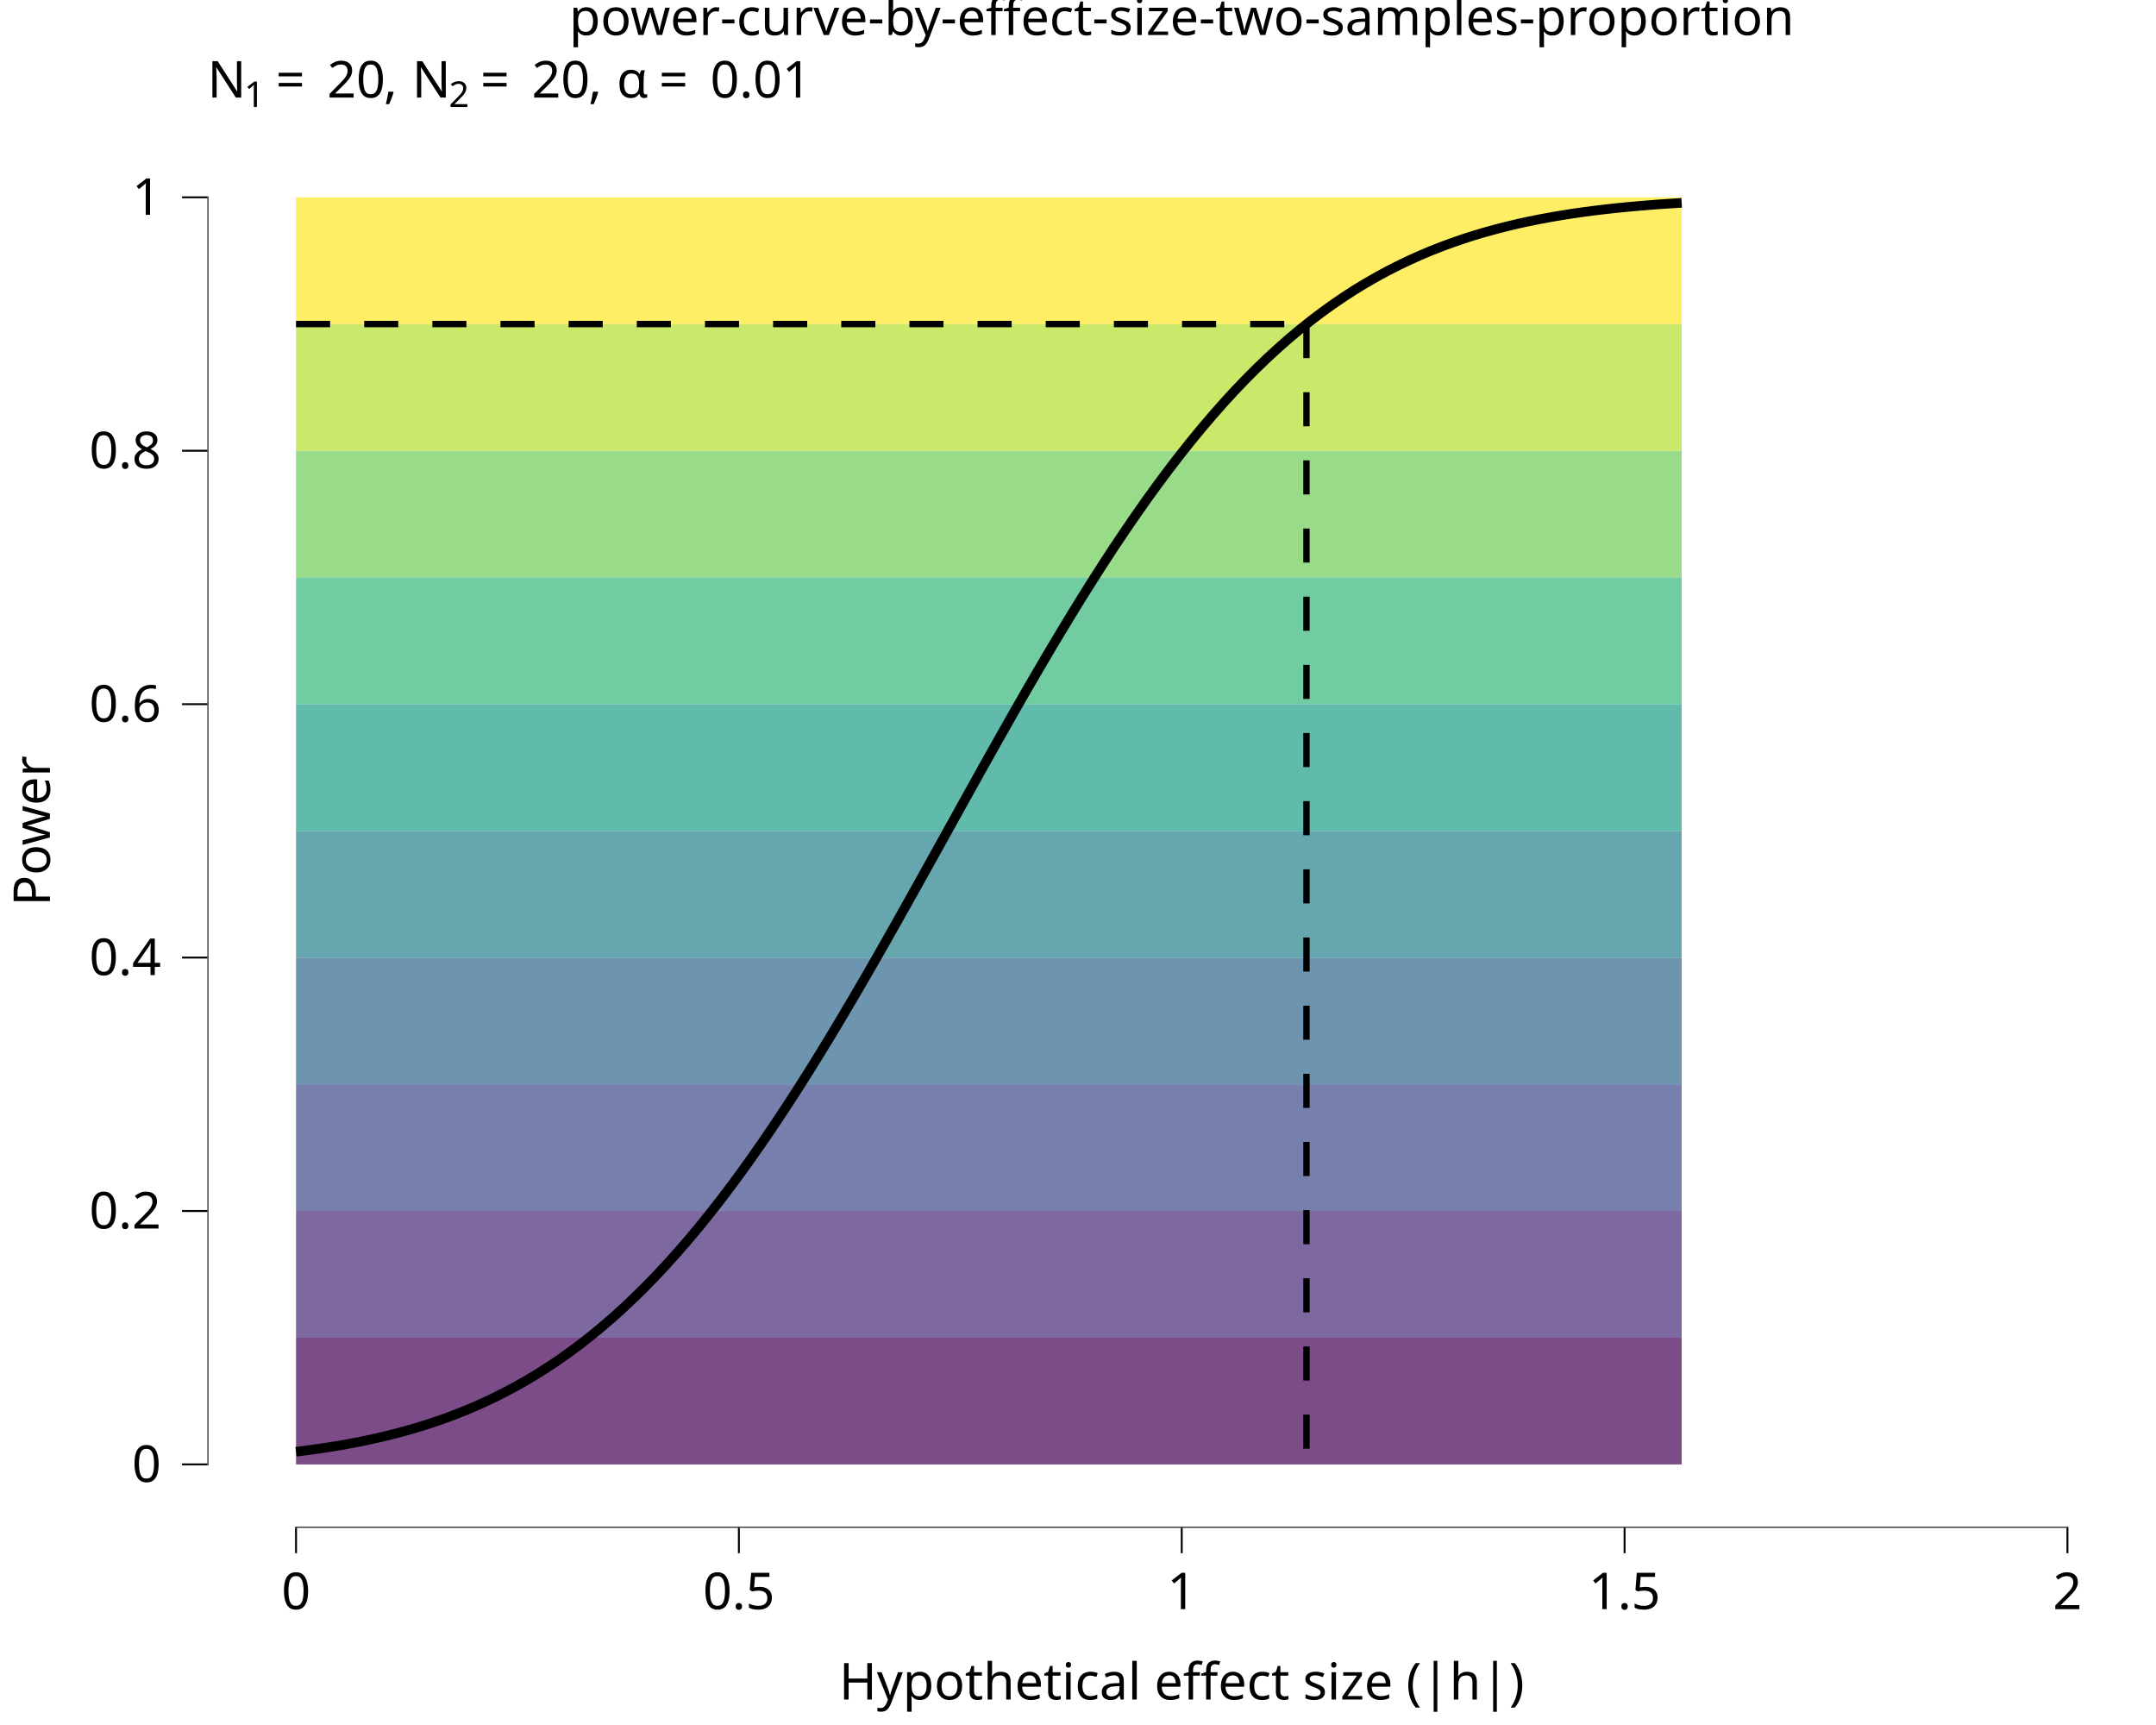
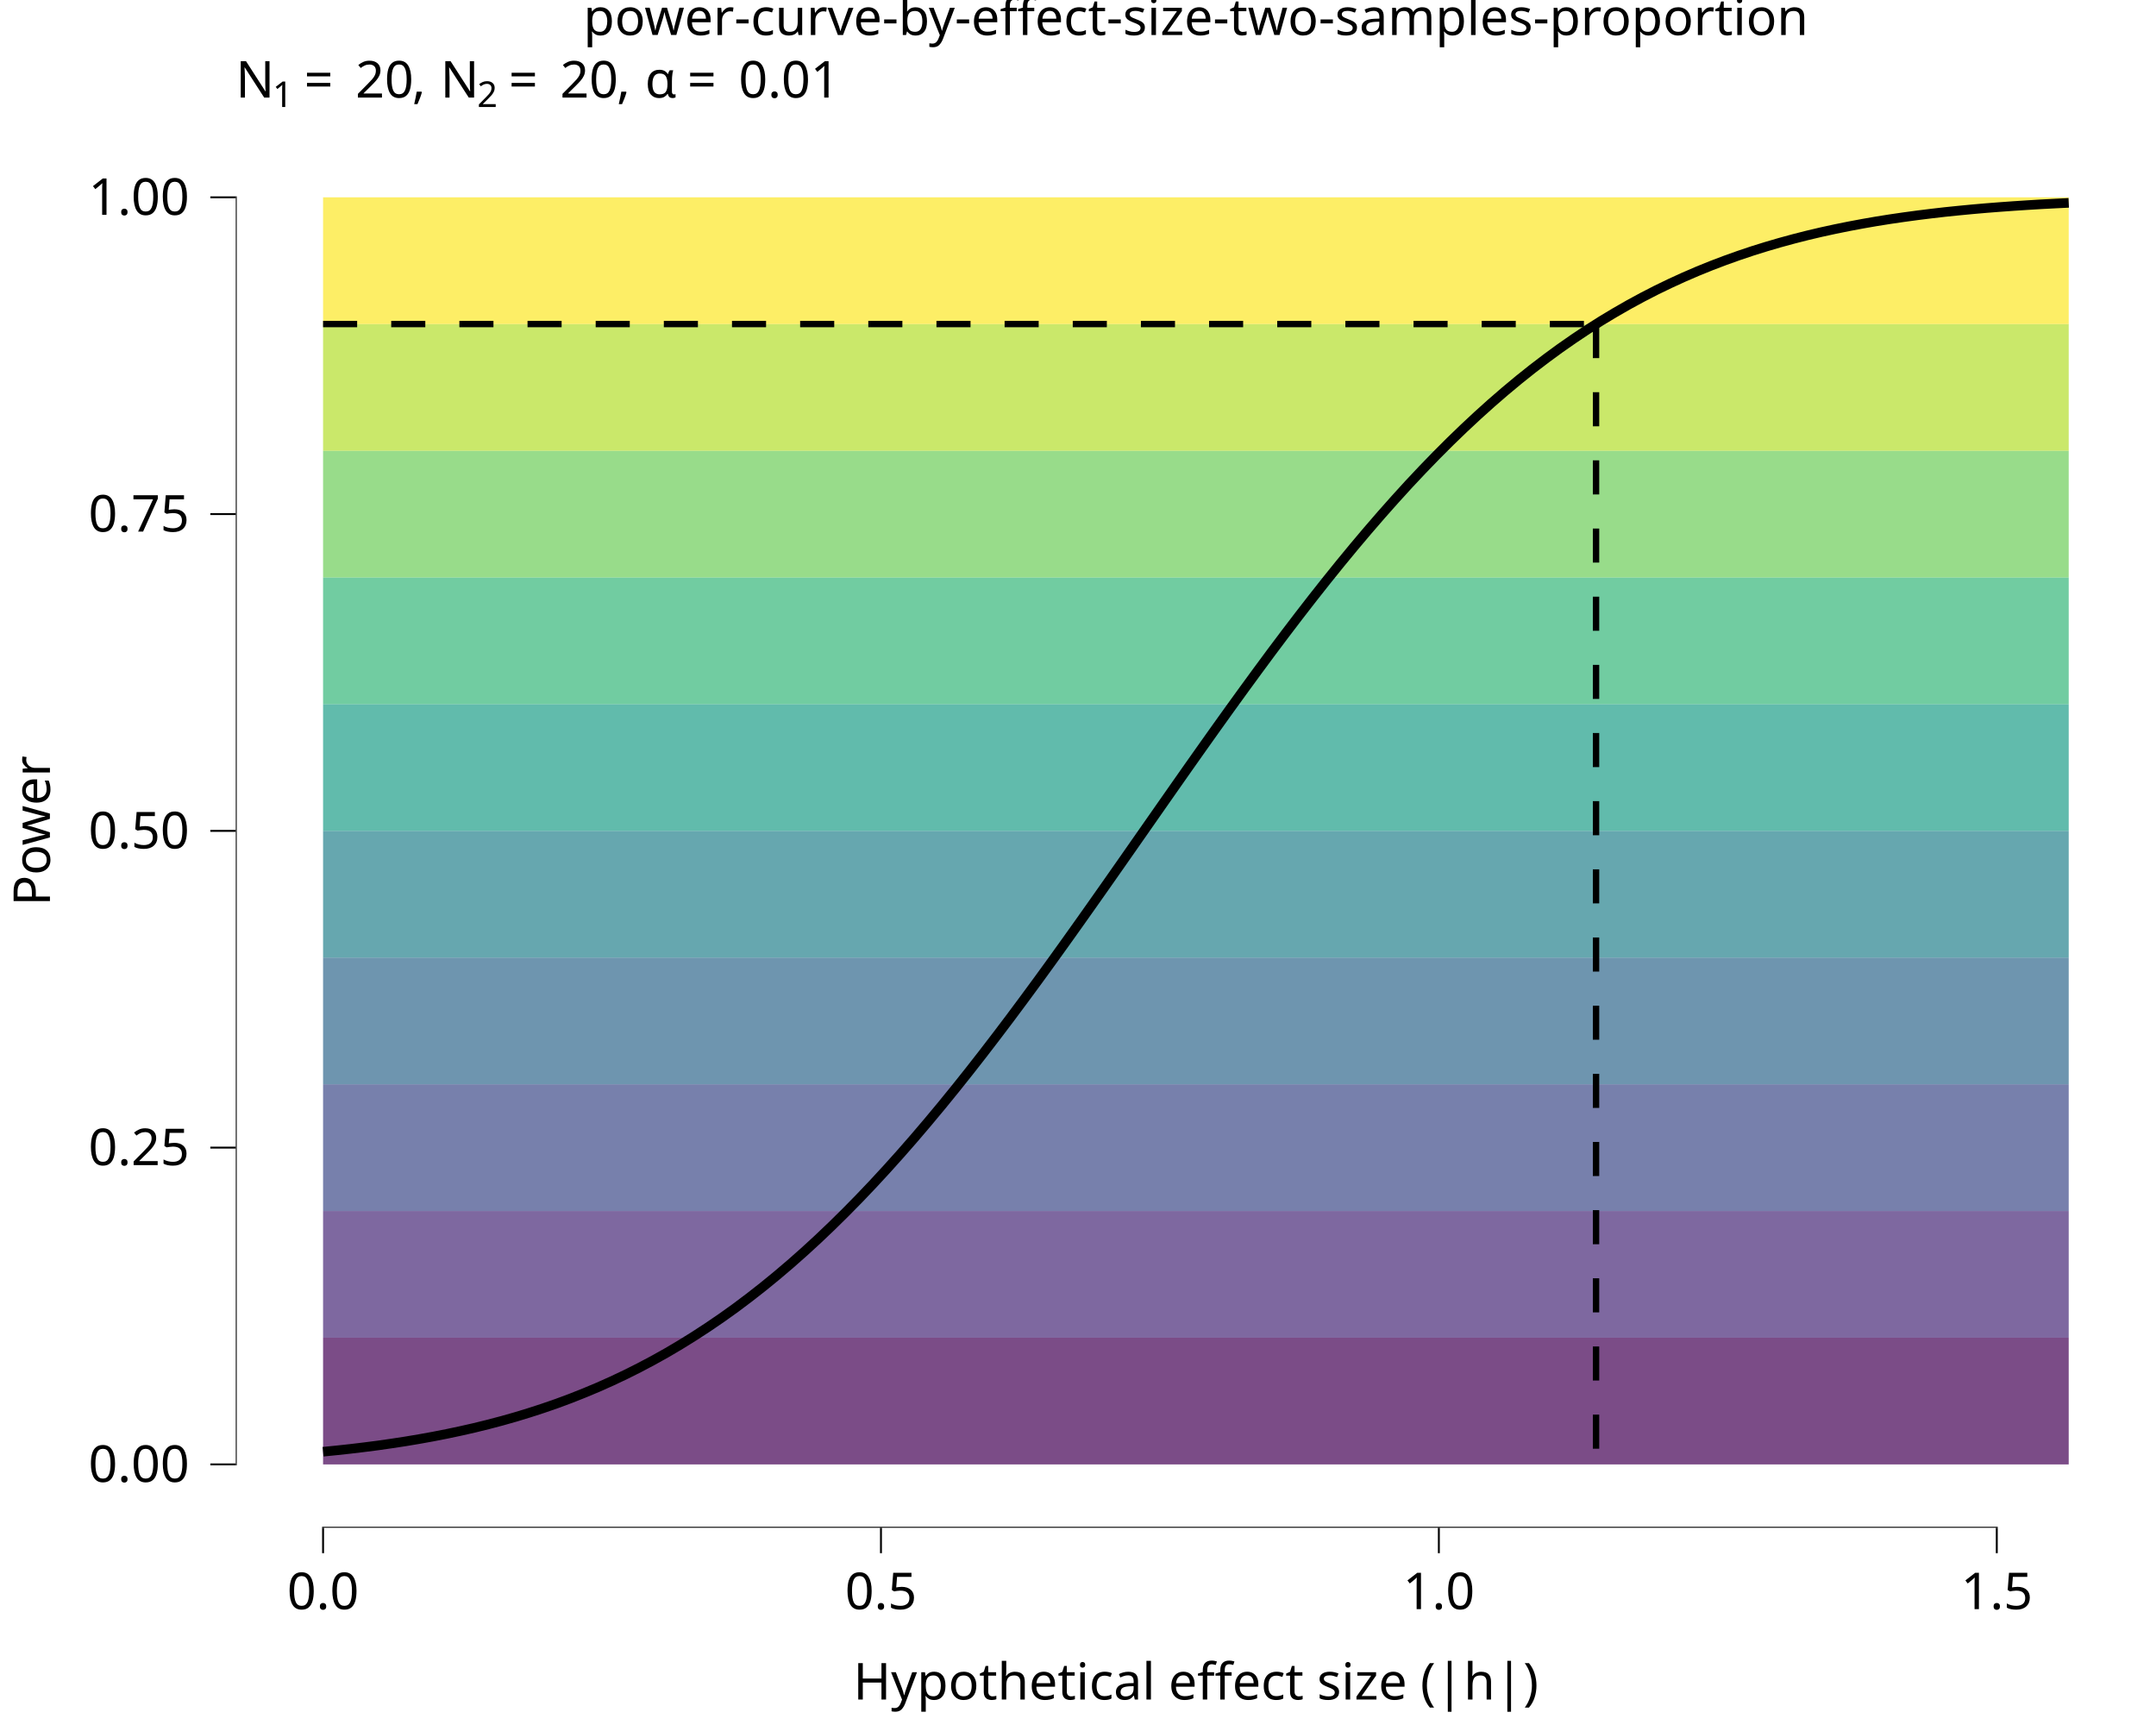
<svg xmlns="http://www.w3.org/2000/svg" class="svglite" data-engine-version="2.0" width="720.00pt" height="576.00pt" viewBox="0 0 720.00 576.00">
  <defs>
    <style type="text/css">
    .svglite line, .svglite polyline, .svglite polygon, .svglite path, .svglite rect, .svglite circle {
      fill: none;
      stroke: #000000;
      stroke-linecap: round;
      stroke-linejoin: round;
      stroke-miterlimit: 10.00;
    }
  </style>
  </defs>
  <rect width="100%" height="100%" style="stroke: none; fill: #FFFFFF;" />
  <defs>
    <clipPath id="cpMC4wMHw3MjAuMDB8MC4wMHw1NzYuMDA=">
      <rect x="0.00" y="0.00" width="720.00" height="576.00" />
    </clipPath>
  </defs>
  <g clip-path="url(#cpMC4wMHw3MjAuMDB8MC4wMHw1NzYuMDA=)">
-     <rect x="-0" y="0.00" width="720.00" height="576.00" style="stroke-width: 10.67; stroke: none;" />
+     <rect x="0.00" y="0.00" width="720.00" height="576.00" style="stroke-width: 10.67; stroke: none;" />
  </g>
  <defs>
-     <clipPath id="cpNjkuMjh8NzIwLjAwfDQ0LjczfDUxMC4xNA==">
-       <rect x="69.28" y="44.73" width="650.72" height="465.41" />
+     <clipPath id="cpNzguNzR8NzIwLjAwfDQ0LjczfDUxMC4xNA==">
+       <rect x="78.74" y="44.73" width="641.26" height="465.41" />
    </clipPath>
  </defs>
-   <g clip-path="url(#cpNjkuMjh8NzIwLjAwfDQ0LjczfDUxMC4xNA==)">
-     <rect x="69.28" y="44.73" width="650.72" height="465.41" style="stroke-width: 10.67; stroke: none;" />
-     <rect x="98.86" y="446.68" width="462.74" height="42.31" style="stroke-width: 1.07; stroke: none; stroke-linecap: butt; stroke-linejoin: miter; fill: #440154; fill-opacity: 0.70;" />
-     <rect x="98.86" y="404.37" width="462.74" height="42.31" style="stroke-width: 1.07; stroke: none; stroke-linecap: butt; stroke-linejoin: miter; fill: #482878; fill-opacity: 0.70;" />
-     <rect x="98.86" y="362.06" width="462.74" height="42.31" style="stroke-width: 1.07; stroke: none; stroke-linecap: butt; stroke-linejoin: miter; fill: #3E4A89; fill-opacity: 0.70;" />
-     <rect x="98.86" y="319.75" width="462.74" height="42.31" style="stroke-width: 1.07; stroke: none; stroke-linecap: butt; stroke-linejoin: miter; fill: #31688E; fill-opacity: 0.70;" />
-     <rect x="98.86" y="277.44" width="462.74" height="42.31" style="stroke-width: 1.07; stroke: none; stroke-linecap: butt; stroke-linejoin: miter; fill: #26828E; fill-opacity: 0.70;" />
-     <rect x="98.86" y="235.13" width="462.74" height="42.31" style="stroke-width: 1.07; stroke: none; stroke-linecap: butt; stroke-linejoin: miter; fill: #1F9E89; fill-opacity: 0.70;" />
-     <rect x="98.86" y="192.82" width="462.74" height="42.31" style="stroke-width: 1.07; stroke: none; stroke-linecap: butt; stroke-linejoin: miter; fill: #35B779; fill-opacity: 0.70;" />
-     <rect x="98.86" y="150.51" width="462.74" height="42.31" style="stroke-width: 1.07; stroke: none; stroke-linecap: butt; stroke-linejoin: miter; fill: #6DCD59; fill-opacity: 0.70;" />
-     <rect x="98.86" y="108.20" width="462.74" height="42.31" style="stroke-width: 1.07; stroke: none; stroke-linecap: butt; stroke-linejoin: miter; fill: #B4DE2C; fill-opacity: 0.70;" />
-     <rect x="98.86" y="65.89" width="462.74" height="42.31" style="stroke-width: 1.07; stroke: none; stroke-linecap: butt; stroke-linejoin: miter; fill: #FDE725; fill-opacity: 0.70;" />
-     <polyline points="98.86,484.75 102.51,484.29 106.15,483.79 109.79,483.24 113.44,482.65 117.08,481.99 120.72,481.29 124.37,480.52 128.01,479.69 131.65,478.79 135.30,477.82 138.94,476.78 142.59,475.65 146.23,474.44 149.87,473.14 153.52,471.74 157.16,470.25 160.80,468.66 164.45,466.96 168.09,465.14 171.73,463.22 175.38,461.17 179.02,459.00 182.66,456.70 186.31,454.27 189.95,451.71 193.60,449.00 197.24,446.15 200.88,443.16 204.53,440.02 208.17,436.74 211.81,433.29 215.46,429.70 219.10,425.95 222.74,422.05 226.39,417.99 230.03,413.78 233.68,409.41 237.32,404.89 240.96,400.22 244.61,395.40 248.25,390.43 251.89,385.32 255.54,380.07 259.18,374.68 262.82,369.17 266.47,363.53 270.11,357.77 273.76,351.90 277.40,345.92 281.04,339.85 284.69,333.68 288.33,327.44 291.97,321.12 295.62,314.73 299.26,308.29 302.90,301.80 306.55,295.28 310.19,288.73 313.84,282.16 317.48,275.59 321.12,269.02 324.77,262.46 328.41,255.92 332.05,249.42 335.70,242.96 339.34,236.54 342.98,230.20 346.63,223.92 350.27,217.71 353.92,211.60 357.56,205.58 361.20,199.66 364.85,193.85 368.49,188.16 372.13,182.59 375.78,177.15 379.42,171.84 383.06,166.67 386.71,161.63 390.35,156.75 393.99,152.01 397.64,147.42 401.28,142.99 404.93,138.71 408.57,134.58 412.21,130.61 415.86,126.79 419.50,123.13 423.14,119.63 426.79,116.27 430.43,113.07 434.07,110.01 437.72,107.10 441.36,104.34 445.01,101.71 448.65,99.22 452.29,96.86 455.94,94.64 459.58,92.54 463.22,90.56 466.87,88.70 470.51,86.95 474.15,85.31 477.80,83.77 481.44,82.34 485.09,81.00 488.73,79.75 492.37,78.58 496.02,77.50 499.66,76.50 503.30,75.57 506.95,74.71 510.59,73.91 514.23,73.18 517.88,72.51 521.52,71.89 525.17,71.32 528.81,70.79 532.45,70.32 536.10,69.88 539.74,69.48 543.38,69.12 547.03,68.79 550.67,68.49 554.31,68.21 557.96,67.97 561.60,67.74 " style="stroke-width: 3.20; stroke-linecap: butt;" />
-     <line x1="436.30" y1="108.20" x2="436.30" y2="488.98" style="stroke-width: 2.13; stroke-dasharray: 11.38,11.38; stroke-linecap: butt;" />
-     <line x1="98.86" y1="108.20" x2="436.30" y2="108.20" style="stroke-width: 2.13; stroke-dasharray: 11.38,11.38; stroke-linecap: butt;" />
-     <line x1="98.54" y1="510.14" x2="690.74" y2="510.14" style="stroke-width: 0.64; stroke-linecap: butt;" />
-     <line x1="69.28" y1="489.30" x2="69.28" y2="65.57" style="stroke-width: 0.64; stroke-linecap: butt;" />
-     <rect x="69.28" y="44.73" width="650.72" height="465.41" style="stroke-width: 0.00; stroke: none;" />
+   <g clip-path="url(#cpNzguNzR8NzIwLjAwfDQ0LjczfDUxMC4xNA==)">
+     <rect x="78.74" y="44.73" width="641.26" height="465.41" style="stroke-width: 10.67; stroke: none;" />
+     <rect x="107.89" y="446.68" width="582.96" height="42.31" style="stroke-width: 1.07; stroke: none; stroke-linecap: butt; stroke-linejoin: miter; fill: #440154; fill-opacity: 0.70;" />
+     <rect x="107.89" y="404.37" width="582.96" height="42.31" style="stroke-width: 1.07; stroke: none; stroke-linecap: butt; stroke-linejoin: miter; fill: #482878; fill-opacity: 0.70;" />
+     <rect x="107.89" y="362.06" width="582.96" height="42.31" style="stroke-width: 1.07; stroke: none; stroke-linecap: butt; stroke-linejoin: miter; fill: #3E4A89; fill-opacity: 0.70;" />
+     <rect x="107.89" y="319.75" width="582.96" height="42.31" style="stroke-width: 1.07; stroke: none; stroke-linecap: butt; stroke-linejoin: miter; fill: #31688E; fill-opacity: 0.70;" />
+     <rect x="107.89" y="277.44" width="582.96" height="42.31" style="stroke-width: 1.07; stroke: none; stroke-linecap: butt; stroke-linejoin: miter; fill: #26828E; fill-opacity: 0.70;" />
+     <rect x="107.89" y="235.13" width="582.96" height="42.31" style="stroke-width: 1.07; stroke: none; stroke-linecap: butt; stroke-linejoin: miter; fill: #1F9E89; fill-opacity: 0.70;" />
+     <rect x="107.89" y="192.82" width="582.96" height="42.31" style="stroke-width: 1.07; stroke: none; stroke-linecap: butt; stroke-linejoin: miter; fill: #35B779; fill-opacity: 0.70;" />
+     <rect x="107.89" y="150.51" width="582.96" height="42.31" style="stroke-width: 1.07; stroke: none; stroke-linecap: butt; stroke-linejoin: miter; fill: #6DCD59; fill-opacity: 0.70;" />
+     <rect x="107.89" y="108.20" width="582.96" height="42.31" style="stroke-width: 1.07; stroke: none; stroke-linecap: butt; stroke-linejoin: miter; fill: #B4DE2C; fill-opacity: 0.70;" />
+     <rect x="107.89" y="65.89" width="582.96" height="42.31" style="stroke-width: 1.07; stroke: none; stroke-linecap: butt; stroke-linejoin: miter; fill: #FDE725; fill-opacity: 0.70;" />
+     <polyline points="107.89,484.75 112.48,484.29 117.07,483.79 121.66,483.24 126.25,482.65 130.84,481.99 135.43,481.29 140.02,480.52 144.61,479.69 149.20,478.79 153.79,477.82 158.38,476.78 162.97,475.65 167.56,474.44 172.15,473.14 176.74,471.74 181.33,470.25 185.92,468.66 190.51,466.96 195.10,465.14 199.69,463.22 204.28,461.17 208.87,459.00 213.46,456.70 218.05,454.27 222.64,451.71 227.23,449.00 231.82,446.15 236.41,443.16 241.01,440.02 245.60,436.74 250.19,433.29 254.78,429.70 259.37,425.95 263.96,422.05 268.55,417.99 273.14,413.78 277.73,409.41 282.32,404.89 286.91,400.22 291.50,395.40 296.09,390.43 300.68,385.32 305.27,380.07 309.86,374.68 314.45,369.17 319.04,363.53 323.63,357.77 328.22,351.90 332.81,345.92 337.40,339.85 341.99,333.68 346.58,327.44 351.17,321.12 355.76,314.73 360.35,308.29 364.94,301.80 369.53,295.28 374.12,288.73 378.71,282.16 383.30,275.59 387.89,269.02 392.48,262.46 397.07,255.92 401.66,249.42 406.25,242.96 410.85,236.54 415.44,230.20 420.03,223.92 424.62,217.71 429.21,211.60 433.80,205.58 438.39,199.66 442.98,193.85 447.57,188.16 452.16,182.59 456.75,177.15 461.34,171.84 465.93,166.67 470.52,161.63 475.11,156.75 479.70,152.01 484.29,147.42 488.88,142.99 493.47,138.71 498.06,134.58 502.65,130.61 507.24,126.79 511.83,123.13 516.42,119.63 521.01,116.27 525.60,113.07 530.19,110.01 534.78,107.10 539.37,104.34 543.96,101.71 548.55,99.22 553.14,96.86 557.73,94.64 562.32,92.54 566.91,90.56 571.50,88.70 576.10,86.95 580.69,85.31 585.28,83.77 589.87,82.34 594.46,81.00 599.05,79.75 603.64,78.58 608.23,77.50 612.82,76.50 617.41,75.57 622.00,74.71 626.59,73.91 631.18,73.18 635.77,72.51 640.36,71.89 644.95,71.32 649.54,70.79 654.13,70.32 658.72,69.88 663.31,69.48 667.90,69.12 672.49,68.79 677.08,68.49 681.67,68.21 686.26,67.97 690.85,67.74 " style="stroke-width: 3.20; stroke-linecap: butt;" />
+     <line x1="533.00" y1="108.20" x2="533.00" y2="488.98" style="stroke-width: 2.13; stroke-dasharray: 11.38,11.38; stroke-linecap: butt;" />
+     <line x1="107.89" y1="108.20" x2="533.00" y2="108.20" style="stroke-width: 2.13; stroke-dasharray: 11.38,11.38; stroke-linecap: butt;" />
+     <line x1="107.57" y1="510.14" x2="667.15" y2="510.14" style="stroke-width: 0.64; stroke-linecap: butt;" />
+     <line x1="78.74" y1="489.30" x2="78.74" y2="65.57" style="stroke-width: 0.64; stroke-linecap: butt;" />
+     <rect x="78.74" y="44.73" width="641.26" height="465.41" style="stroke-width: 0.00; stroke: none;" />
  </g>
  <g clip-path="url(#cpMC4wMHw3MjAuMDB8MC4wMHw1NzYuMDA=)">
-     <polyline points="69.28,510.14 69.28,44.73 " style="stroke-width: 0.00; stroke: none; stroke-linecap: butt;" />
-     <text x="53.81" y="494.83" text-anchor="end" style="font-size: 17.00px; font-family: sans;" textLength="9.46px" lengthAdjust="spacingAndGlyphs">0</text>
-     <text x="53.81" y="410.22" text-anchor="end" style="font-size: 17.00px; font-family: sans;" textLength="23.63px" lengthAdjust="spacingAndGlyphs">0.2</text>
-     <text x="53.81" y="325.60" text-anchor="end" style="font-size: 17.00px; font-family: sans;" textLength="23.63px" lengthAdjust="spacingAndGlyphs">0.4</text>
-     <text x="53.81" y="240.98" text-anchor="end" style="font-size: 17.00px; font-family: sans;" textLength="23.63px" lengthAdjust="spacingAndGlyphs">0.6</text>
-     <text x="53.81" y="156.36" text-anchor="end" style="font-size: 17.00px; font-family: sans;" textLength="23.63px" lengthAdjust="spacingAndGlyphs">0.8</text>
-     <text x="53.81" y="71.74" text-anchor="end" style="font-size: 17.00px; font-family: sans;" textLength="9.46px" lengthAdjust="spacingAndGlyphs">1</text>
-     <polyline points="60.78,488.98 69.28,488.98 " style="stroke-width: 0.64; stroke-linecap: butt;" />
-     <polyline points="60.78,404.37 69.28,404.37 " style="stroke-width: 0.64; stroke-linecap: butt;" />
-     <polyline points="60.78,319.75 69.28,319.75 " style="stroke-width: 0.64; stroke-linecap: butt;" />
-     <polyline points="60.78,235.13 69.28,235.13 " style="stroke-width: 0.64; stroke-linecap: butt;" />
-     <polyline points="60.78,150.51 69.28,150.51 " style="stroke-width: 0.64; stroke-linecap: butt;" />
-     <polyline points="60.78,65.89 69.28,65.89 " style="stroke-width: 0.64; stroke-linecap: butt;" />
-     <polyline points="69.28,510.14 720.00,510.14 " style="stroke-width: 0.00; stroke: none; stroke-linecap: butt;" />
-     <polyline points="98.86,518.64 98.86,510.14 " style="stroke-width: 0.64; stroke-linecap: butt;" />
-     <polyline points="246.75,518.64 246.75,510.14 " style="stroke-width: 0.64; stroke-linecap: butt;" />
-     <polyline points="394.64,518.64 394.64,510.14 " style="stroke-width: 0.64; stroke-linecap: butt;" />
-     <polyline points="542.53,518.64 542.53,510.14 " style="stroke-width: 0.64; stroke-linecap: butt;" />
-     <polyline points="690.42,518.64 690.42,510.14 " style="stroke-width: 0.64; stroke-linecap: butt;" />
-     <text x="98.86" y="537.32" text-anchor="middle" style="font-size: 17.00px; font-family: sans;" textLength="9.46px" lengthAdjust="spacingAndGlyphs">0</text>
-     <text x="246.75" y="537.32" text-anchor="middle" style="font-size: 17.00px; font-family: sans;" textLength="23.63px" lengthAdjust="spacingAndGlyphs">0.5</text>
-     <text x="394.64" y="537.32" text-anchor="middle" style="font-size: 17.00px; font-family: sans;" textLength="9.46px" lengthAdjust="spacingAndGlyphs">1</text>
-     <text x="542.53" y="537.32" text-anchor="middle" style="font-size: 17.00px; font-family: sans;" textLength="23.63px" lengthAdjust="spacingAndGlyphs">1.5</text>
-     <text x="690.42" y="537.32" text-anchor="middle" style="font-size: 17.00px; font-family: sans;" textLength="9.46px" lengthAdjust="spacingAndGlyphs">2</text>
-     <text x="394.64" y="567.49" text-anchor="middle" style="font-size: 17.00px; font-family: sans;" textLength="209.17px" lengthAdjust="spacingAndGlyphs">Hypothetical effect size (|h|)</text>
+     <polyline points="78.74,510.14 78.74,44.73 " style="stroke-width: 0.00; stroke: none; stroke-linecap: butt;" />
+     <text x="63.26" y="494.83" text-anchor="end" style="font-size: 17.00px; font-family: sans;" textLength="33.09px" lengthAdjust="spacingAndGlyphs">0.00</text>
+     <text x="63.26" y="389.06" text-anchor="end" style="font-size: 17.00px; font-family: sans;" textLength="33.09px" lengthAdjust="spacingAndGlyphs">0.25</text>
+     <text x="63.26" y="283.29" text-anchor="end" style="font-size: 17.00px; font-family: sans;" textLength="33.09px" lengthAdjust="spacingAndGlyphs">0.50</text>
+     <text x="63.26" y="177.51" text-anchor="end" style="font-size: 17.00px; font-family: sans;" textLength="33.09px" lengthAdjust="spacingAndGlyphs">0.75</text>
+     <text x="63.26" y="71.74" text-anchor="end" style="font-size: 17.00px; font-family: sans;" textLength="33.09px" lengthAdjust="spacingAndGlyphs">1.00</text>
+     <polyline points="70.24,488.98 78.74,488.98 " style="stroke-width: 0.64; stroke-linecap: butt;" />
+     <polyline points="70.24,383.21 78.74,383.21 " style="stroke-width: 0.64; stroke-linecap: butt;" />
+     <polyline points="70.24,277.44 78.74,277.44 " style="stroke-width: 0.64; stroke-linecap: butt;" />
+     <polyline points="70.24,171.66 78.74,171.66 " style="stroke-width: 0.64; stroke-linecap: butt;" />
+     <polyline points="70.24,65.89 78.74,65.89 " style="stroke-width: 0.64; stroke-linecap: butt;" />
+     <polyline points="78.74,510.14 720.00,510.14 " style="stroke-width: 0.00; stroke: none; stroke-linecap: butt;" />
+     <polyline points="107.89,518.64 107.89,510.14 " style="stroke-width: 0.64; stroke-linecap: butt;" />
+     <polyline points="294.20,518.64 294.20,510.14 " style="stroke-width: 0.64; stroke-linecap: butt;" />
+     <polyline points="480.51,518.64 480.51,510.14 " style="stroke-width: 0.64; stroke-linecap: butt;" />
+     <polyline points="666.83,518.64 666.83,510.14 " style="stroke-width: 0.64; stroke-linecap: butt;" />
+     <text x="107.89" y="537.32" text-anchor="middle" style="font-size: 17.00px; font-family: sans;" textLength="23.63px" lengthAdjust="spacingAndGlyphs">0.0</text>
+     <text x="294.20" y="537.32" text-anchor="middle" style="font-size: 17.00px; font-family: sans;" textLength="23.63px" lengthAdjust="spacingAndGlyphs">0.5</text>
+     <text x="480.51" y="537.32" text-anchor="middle" style="font-size: 17.00px; font-family: sans;" textLength="23.63px" lengthAdjust="spacingAndGlyphs">1.0</text>
+     <text x="666.83" y="537.32" text-anchor="middle" style="font-size: 17.00px; font-family: sans;" textLength="23.63px" lengthAdjust="spacingAndGlyphs">1.5</text>
+     <text x="399.37" y="567.49" text-anchor="middle" style="font-size: 17.00px; font-family: sans;" textLength="209.17px" lengthAdjust="spacingAndGlyphs">Hypothetical effect size (|h|)</text>
    <text transform="translate(16.68,277.44) rotate(-90)" text-anchor="middle" style="font-size: 17.00px; font-family: sans;" textLength="48.20px" lengthAdjust="spacingAndGlyphs">Power</text>
-     <text x="69.28" y="32.58" style="font-size: 17.00px; font-family: sans;" textLength="12.28px" lengthAdjust="spacingAndGlyphs">N</text>
-     <text x="81.56" y="35.73" style="font-size: 11.90px; font-family: sans;" textLength="6.62px" lengthAdjust="spacingAndGlyphs">1</text>
-     <text x="92.12" y="32.58" style="font-size: 17.00px; font-family: sans;" textLength="13.20px" lengthAdjust="spacingAndGlyphs">=</text>
-     <text x="109.25" y="32.58" style="font-size: 17.00px; font-family: sans;" textLength="18.91px" lengthAdjust="spacingAndGlyphs">20</text>
-     <text x="128.16" y="32.58" style="font-size: 17.00px; font-family: sans;" textLength="9.45px" lengthAdjust="spacingAndGlyphs">, </text>
-     <text x="137.61" y="32.58" style="font-size: 17.00px; font-family: sans;" textLength="12.28px" lengthAdjust="spacingAndGlyphs">N</text>
-     <text x="149.89" y="35.73" style="font-size: 11.90px; font-family: sans;" textLength="6.62px" lengthAdjust="spacingAndGlyphs">2</text>
-     <text x="160.44" y="32.58" style="font-size: 17.00px; font-family: sans;" textLength="13.20px" lengthAdjust="spacingAndGlyphs">=</text>
-     <text x="177.58" y="32.58" style="font-size: 17.00px; font-family: sans;" textLength="18.91px" lengthAdjust="spacingAndGlyphs">20</text>
-     <text x="196.49" y="32.58" style="font-size: 17.00px; font-family: sans;" textLength="9.45px" lengthAdjust="spacingAndGlyphs">, </text>
-     <text x="205.93" y="32.58" style="font-size: 17.00px; font-family: sans;" textLength="10.20px" lengthAdjust="spacingAndGlyphs">α</text>
-     <text x="220.07" y="32.58" style="font-size: 17.00px; font-family: sans;" textLength="13.20px" lengthAdjust="spacingAndGlyphs">=</text>
-     <text x="237.20" y="32.58" style="font-size: 17.00px; font-family: sans;" textLength="33.09px" lengthAdjust="spacingAndGlyphs">0.01</text>
-     <text x="394.64" y="11.70" text-anchor="middle" style="font-size: 17.00px; font-family: sans;" textLength="383.64px" lengthAdjust="spacingAndGlyphs">power-curve-by-effect-size-two-samples-proportion</text>
+     <text x="78.74" y="32.58" style="font-size: 17.00px; font-family: sans;" textLength="12.28px" lengthAdjust="spacingAndGlyphs">N</text>
+     <text x="91.02" y="35.73" style="font-size: 11.90px; font-family: sans;" textLength="6.62px" lengthAdjust="spacingAndGlyphs">1</text>
+     <text x="101.57" y="32.58" style="font-size: 17.00px; font-family: sans;" textLength="13.20px" lengthAdjust="spacingAndGlyphs">=</text>
+     <text x="118.71" y="32.58" style="font-size: 17.00px; font-family: sans;" textLength="18.91px" lengthAdjust="spacingAndGlyphs">20</text>
+     <text x="137.62" y="32.58" style="font-size: 17.00px; font-family: sans;" textLength="9.45px" lengthAdjust="spacingAndGlyphs">, </text>
+     <text x="147.06" y="32.58" style="font-size: 17.00px; font-family: sans;" textLength="12.28px" lengthAdjust="spacingAndGlyphs">N</text>
+     <text x="159.35" y="35.73" style="font-size: 11.90px; font-family: sans;" textLength="6.62px" lengthAdjust="spacingAndGlyphs">2</text>
+     <text x="169.90" y="32.58" style="font-size: 17.00px; font-family: sans;" textLength="13.20px" lengthAdjust="spacingAndGlyphs">=</text>
+     <text x="187.03" y="32.58" style="font-size: 17.00px; font-family: sans;" textLength="18.91px" lengthAdjust="spacingAndGlyphs">20</text>
+     <text x="205.94" y="32.58" style="font-size: 17.00px; font-family: sans;" textLength="9.45px" lengthAdjust="spacingAndGlyphs">, </text>
+     <text x="215.39" y="32.58" style="font-size: 17.00px; font-family: sans;" textLength="10.20px" lengthAdjust="spacingAndGlyphs">α</text>
+     <text x="229.53" y="32.58" style="font-size: 17.00px; font-family: sans;" textLength="13.20px" lengthAdjust="spacingAndGlyphs">=</text>
+     <text x="246.66" y="32.58" style="font-size: 17.00px; font-family: sans;" textLength="33.09px" lengthAdjust="spacingAndGlyphs">0.01</text>
+     <text x="399.37" y="11.70" text-anchor="middle" style="font-size: 17.00px; font-family: sans;" textLength="383.64px" lengthAdjust="spacingAndGlyphs">power-curve-by-effect-size-two-samples-proportion</text>
  </g>
</svg>
